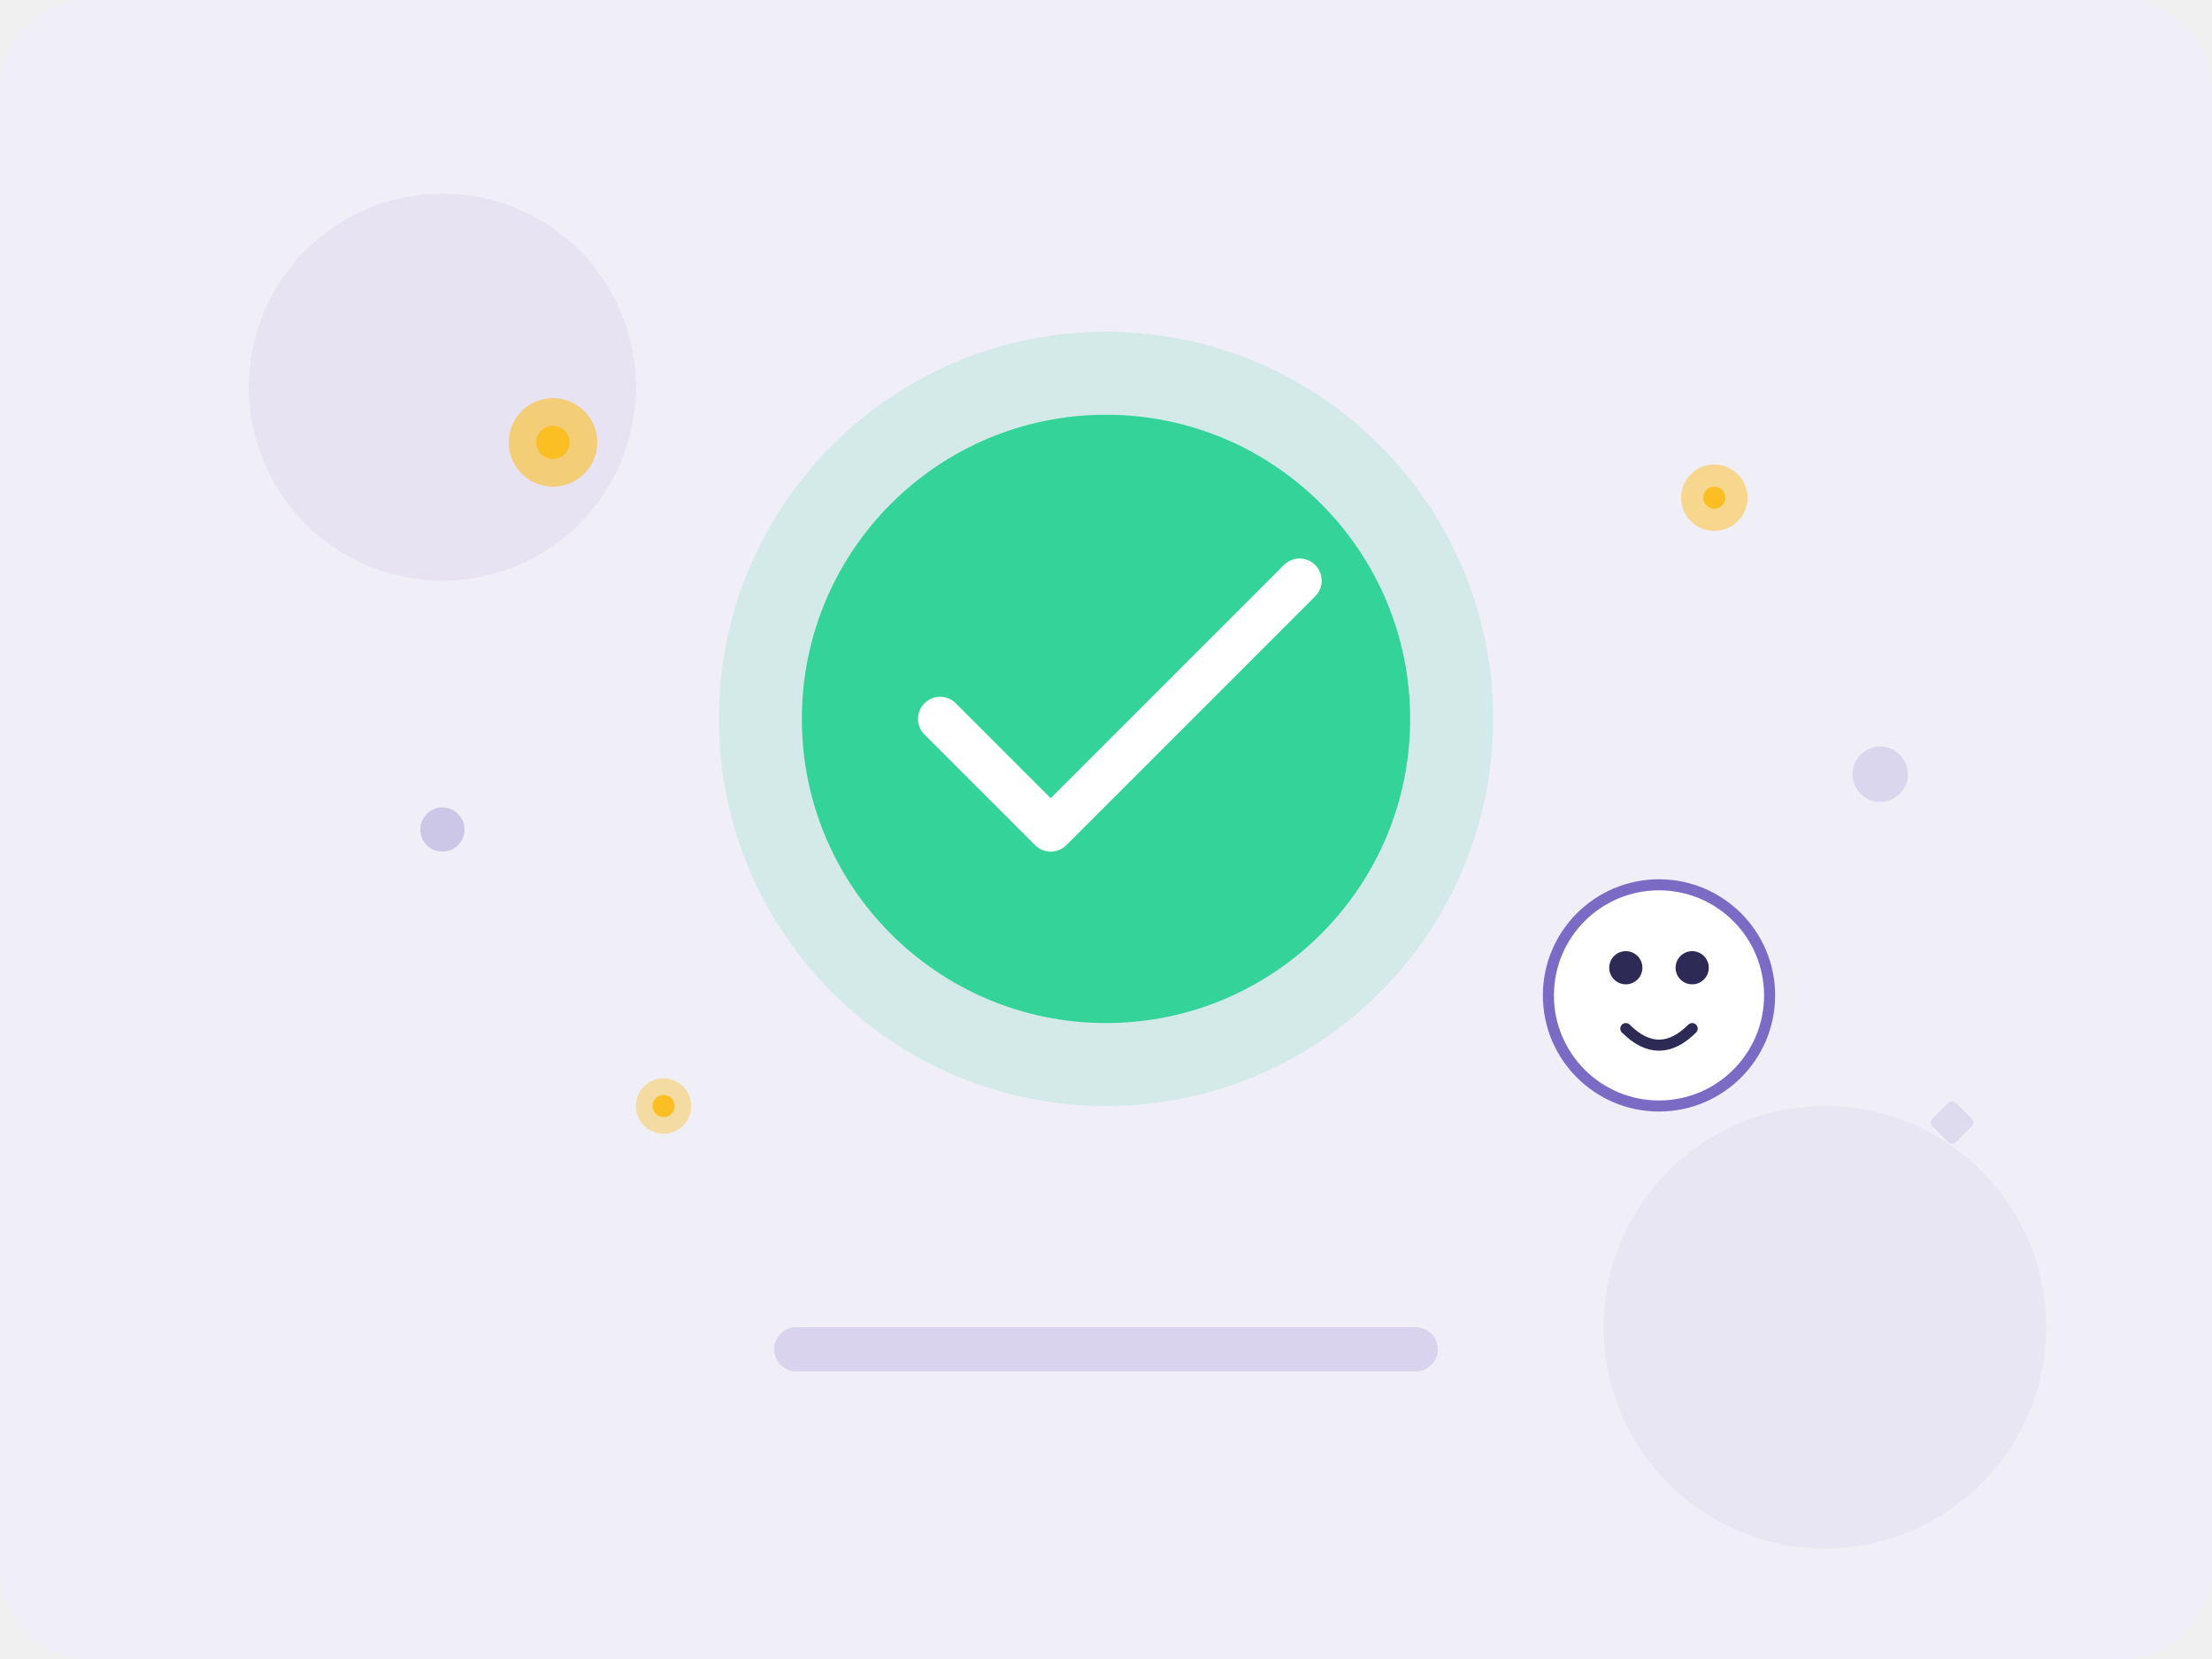
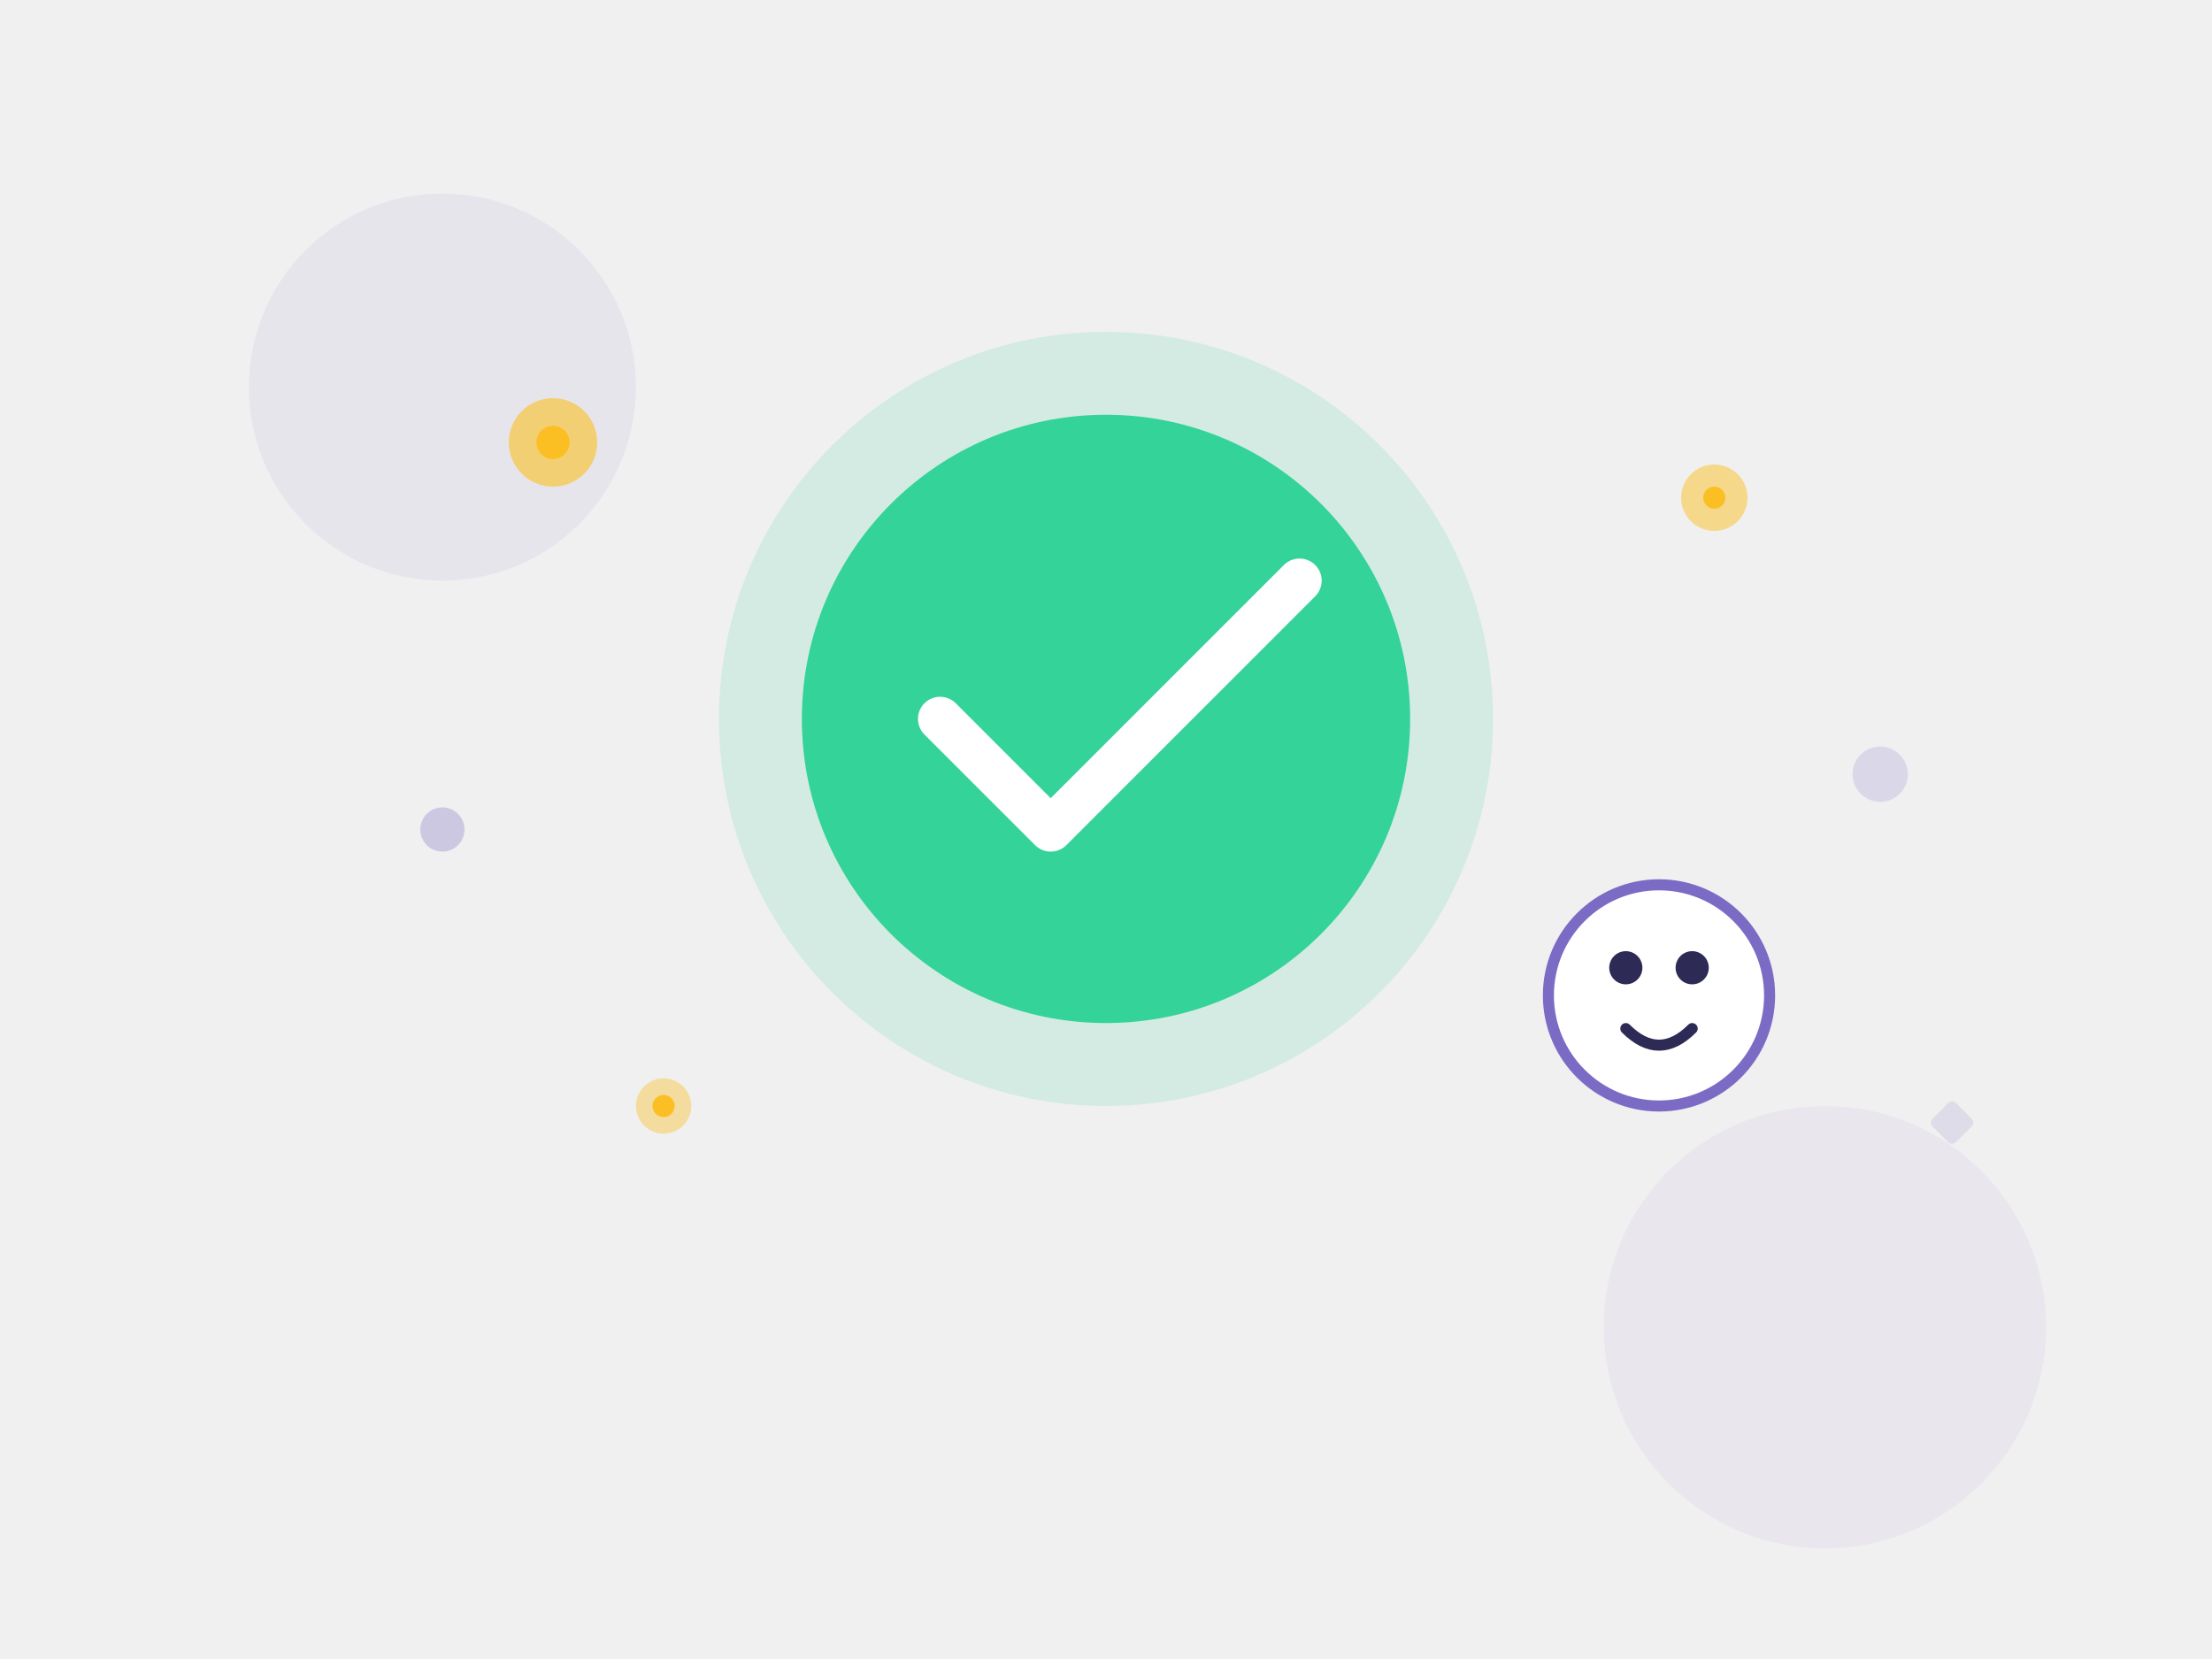
<svg xmlns="http://www.w3.org/2000/svg" viewBox="0 0 400 300" fill="none">
-   <rect width="400" height="300" rx="16" fill="#F0EEF7" />
  <circle cx="80" cy="70" r="35" fill="#7C6BC4" opacity="0.08" />
  <circle cx="330" cy="240" r="40" fill="#A99DDB" opacity="0.1" />
  <circle cx="200" cy="130" r="70" fill="#34D399" opacity="0.15" />
  <circle cx="200" cy="130" r="55" fill="#34D399" />
  <path d="M170 130 L190 150 L235 105" stroke="#FFFFFF" stroke-width="8" stroke-linecap="round" stroke-linejoin="round" />
  <circle cx="100" cy="80" r="8" fill="#FBBF24" opacity="0.6" />
  <circle cx="100" cy="80" r="3" fill="#FBBF24" />
  <circle cx="310" cy="90" r="6" fill="#FBBF24" opacity="0.5" />
  <circle cx="310" cy="90" r="2" fill="#FBBF24" />
  <circle cx="120" cy="200" r="5" fill="#FBBF24" opacity="0.4" />
  <circle cx="120" cy="200" r="2" fill="#FBBF24" />
  <circle cx="300" cy="180" r="20" fill="#FFFFFF" stroke="#7C6BC4" stroke-width="2" />
  <circle cx="294" cy="175" r="3" fill="#2D2B55" />
  <circle cx="306" cy="175" r="3" fill="#2D2B55" />
  <path d="M294 186 Q300 192 306 186" stroke="#2D2B55" stroke-width="2" stroke-linecap="round" />
  <circle cx="80" cy="150" r="4" fill="#7C6BC4" opacity="0.3" />
  <circle cx="340" cy="140" r="5" fill="#A99DDB" opacity="0.3" />
  <rect x="350" y="200" width="6" height="6" rx="1" fill="#7C6BC4" opacity="0.15" transform="rotate(45 353 203)" />
-   <rect x="140" y="240" width="120" height="8" rx="4" fill="#7C6BC4" opacity="0.2" />
</svg>
